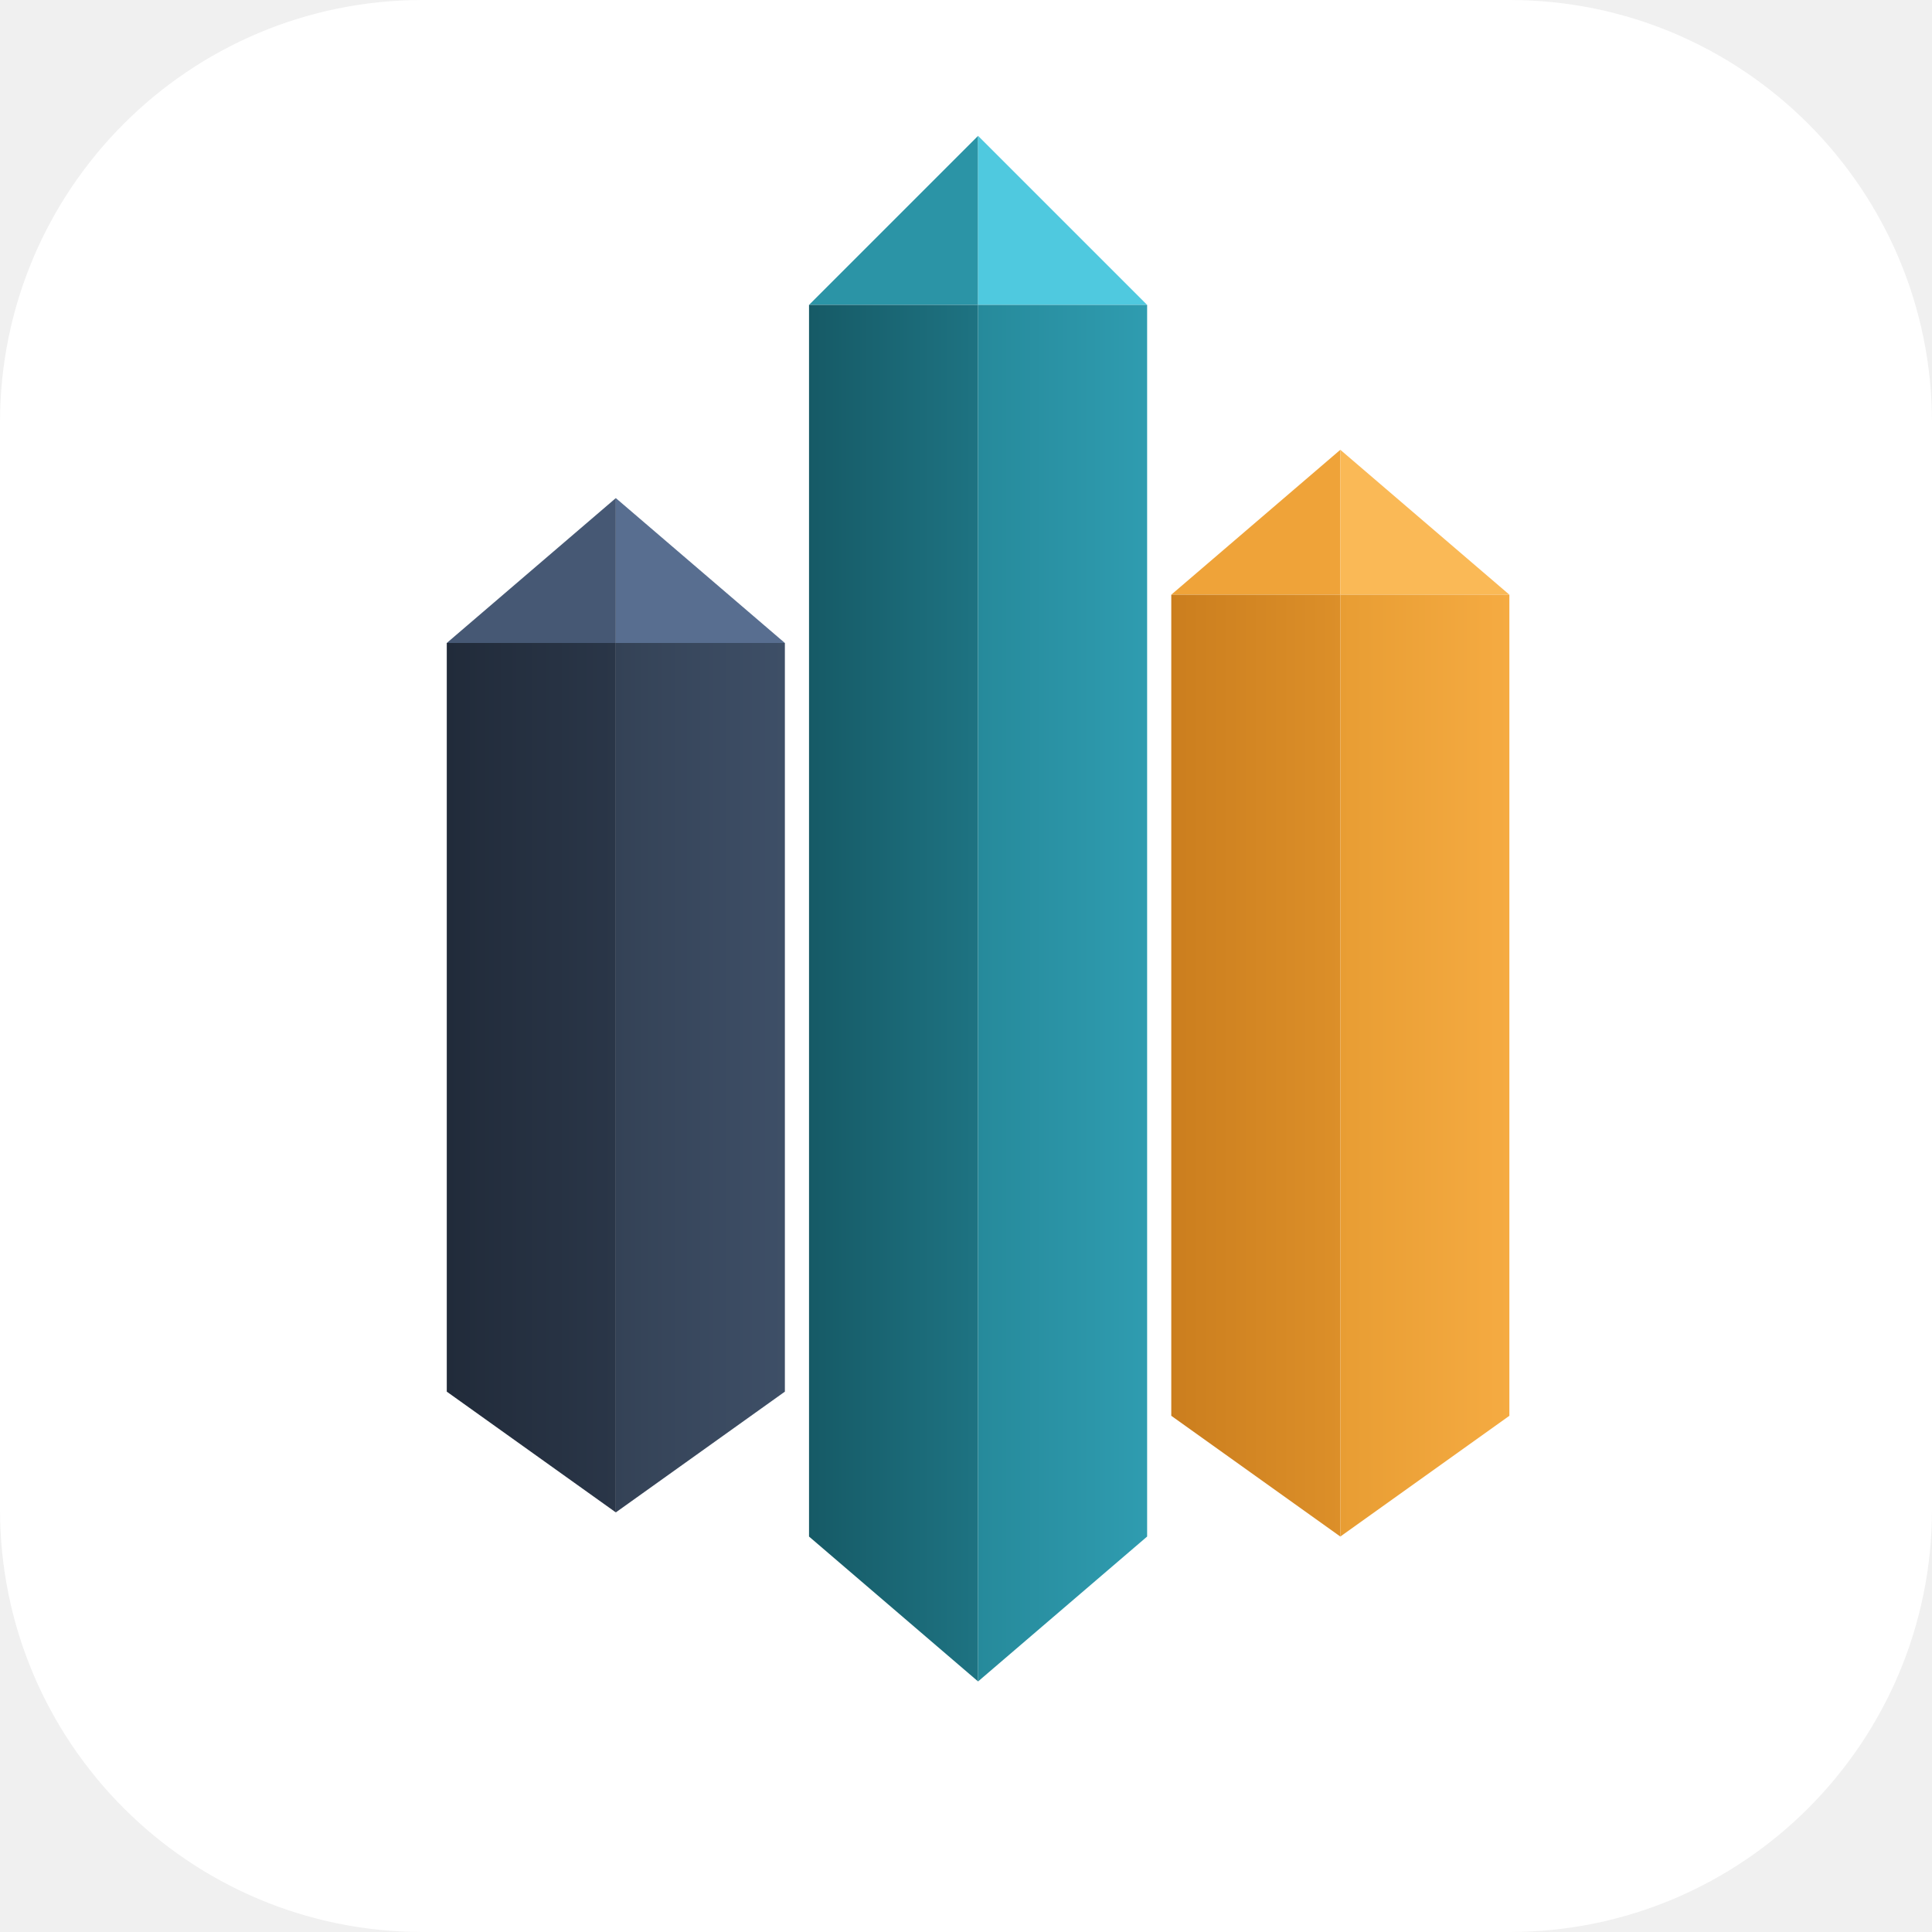
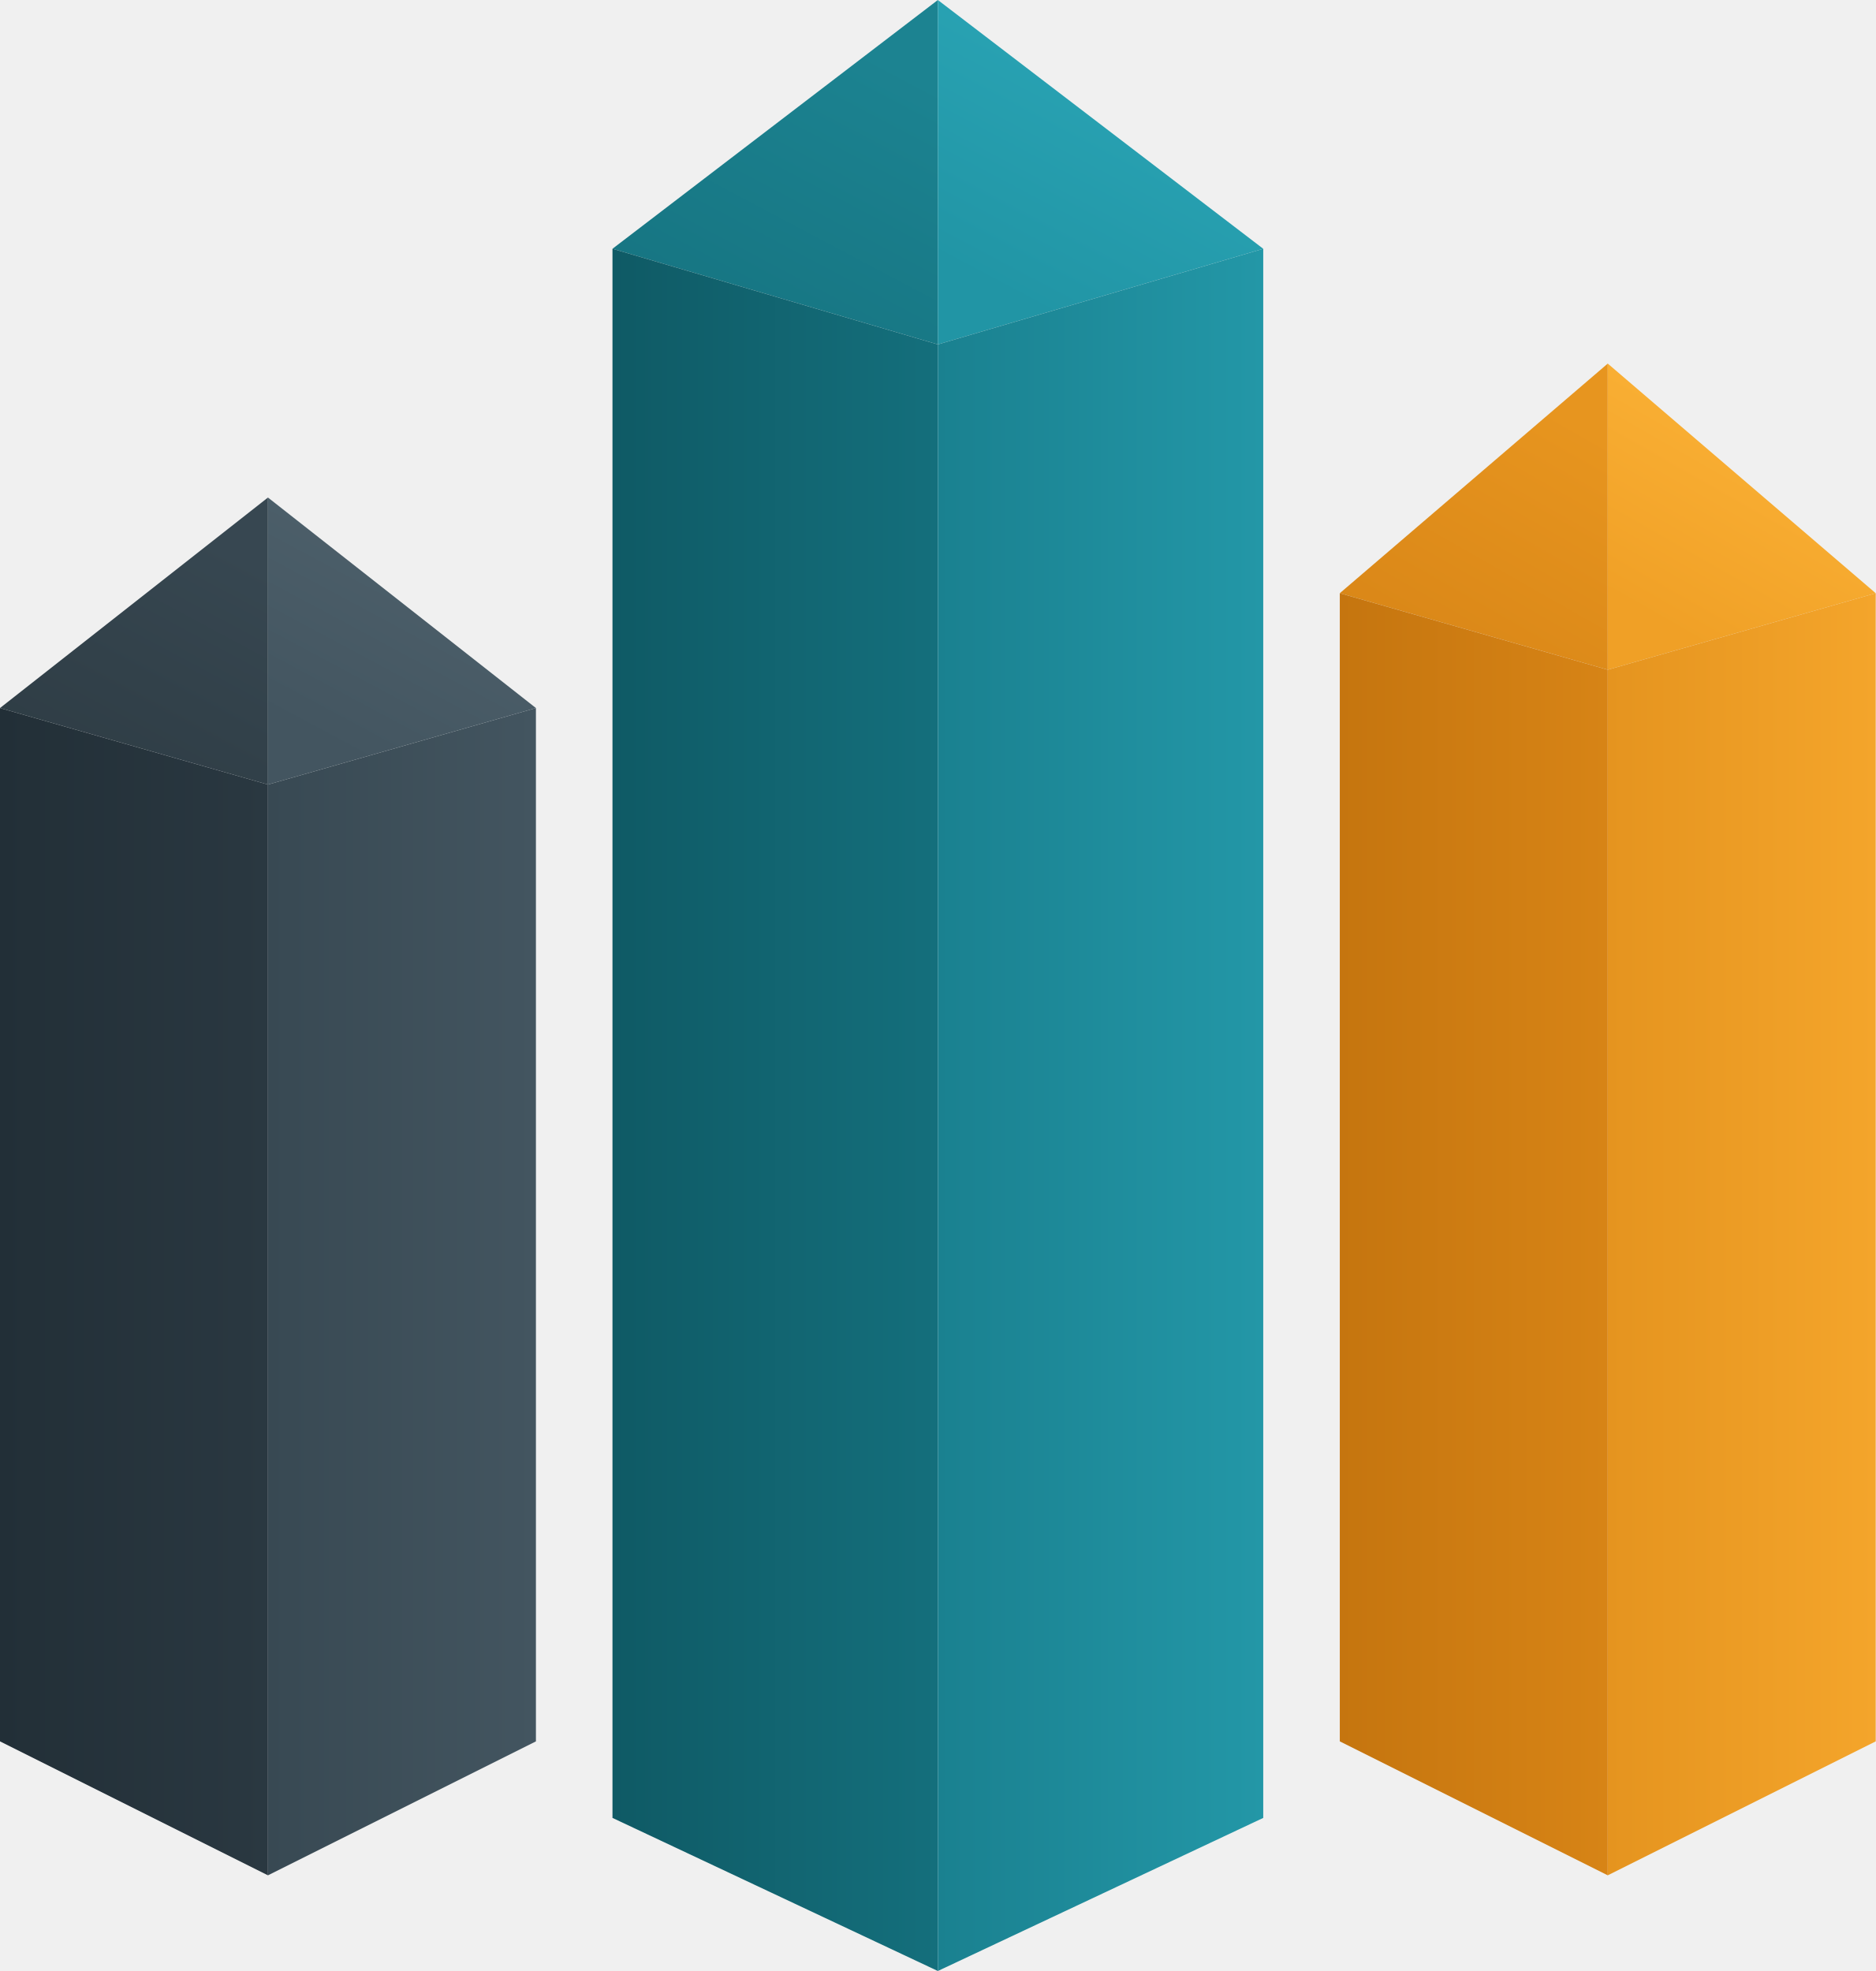
- <svg xmlns="http://www.w3.org/2000/svg" viewBox="0 0 256 256" width="100%" height="100%">
+ <svg xmlns="http://www.w3.org/2000/svg" viewBox="0 0 196 206" width="196" height="206">
  <defs>
-     <linearGradient id="favSlateL" x1="0%" y1="0%" x2="100%" y2="0%">
-       <stop offset="0%" stop-color="#212b3a" />
-       <stop offset="100%" stop-color="#2a3648" />
+     <linearGradient id="slateL" x1="0%" y1="0%" x2="100%" y2="0%">
+       <stop offset="0%" stop-color="#222F37" />
+       <stop offset="100%" stop-color="#2A3841" />
    </linearGradient>
-     <linearGradient id="favSlateR" x1="0%" y1="0%" x2="100%" y2="0%">
-       <stop offset="0%" stop-color="#344256" />
-       <stop offset="100%" stop-color="#3e4f67" />
+     <linearGradient id="slateR" x1="0%" y1="0%" x2="100%" y2="0%">
+       <stop offset="0%" stop-color="#384953" />
+       <stop offset="100%" stop-color="#435560" />
    </linearGradient>
-     <linearGradient id="favTealL" x1="0%" y1="0%" x2="100%" y2="0%">
-       <stop offset="0%" stop-color="#165a66" />
-       <stop offset="100%" stop-color="#1e7382" />
+     <linearGradient id="slateRoofL" x1="0%" y1="100%" x2="50%" y2="0%">
+       <stop offset="0%" stop-color="#2D3B43" />
+       <stop offset="100%" stop-color="#374751" />
    </linearGradient>
-     <linearGradient id="favTealR" x1="0%" y1="0%" x2="100%" y2="0%">
-       <stop offset="0%" stop-color="#268a9b" />
-       <stop offset="100%" stop-color="#2f9cb0" />
+     <linearGradient id="slateRoofR" x1="50%" y1="100%" x2="100%" y2="0%">
+       <stop offset="0%" stop-color="#435560" />
+       <stop offset="100%" stop-color="#51646F" />
    </linearGradient>
-     <linearGradient id="favAmberL" x1="0%" y1="0%" x2="100%" y2="0%">
-       <stop offset="0%" stop-color="#cb7e1e" />
-       <stop offset="100%" stop-color="#dc8f29" />
+     <linearGradient id="tealL" x1="0%" y1="0%" x2="100%" y2="0%">
+       <stop offset="0%" stop-color="#0F5A65" />
+       <stop offset="100%" stop-color="#146F7C" />
    </linearGradient>
-     <linearGradient id="favAmberR" x1="0%" y1="0%" x2="100%" y2="0%">
-       <stop offset="0%" stop-color="#e89d33" />
-       <stop offset="100%" stop-color="#f5ab42" />
+     <linearGradient id="tealR" x1="0%" y1="0%" x2="100%" y2="0%">
+       <stop offset="0%" stop-color="#1A8190" />
+       <stop offset="100%" stop-color="#2397A7" />
+     </linearGradient>
+     <linearGradient id="tealRoofL" x1="0%" y1="100%" x2="50%" y2="0%">
+       <stop offset="0%" stop-color="#15727F" />
+       <stop offset="100%" stop-color="#1C8391" />
+     </linearGradient>
+     <linearGradient id="tealRoofR" x1="50%" y1="100%" x2="100%" y2="0%">
+       <stop offset="0%" stop-color="#2195A5" />
+       <stop offset="100%" stop-color="#2DAABB" />
+     </linearGradient>
+     <linearGradient id="amberL" x1="0%" y1="0%" x2="100%" y2="0%">
+       <stop offset="0%" stop-color="#C5750F" />
+       <stop offset="100%" stop-color="#D78416" />
+     </linearGradient>
+     <linearGradient id="amberR" x1="0%" y1="0%" x2="100%" y2="0%">
+       <stop offset="0%" stop-color="#E5941F" />
+       <stop offset="100%" stop-color="#F4A52B" />
+     </linearGradient>
+     <linearGradient id="amberRoofL" x1="0%" y1="100%" x2="50%" y2="0%">
+       <stop offset="0%" stop-color="#D78416" />
+       <stop offset="100%" stop-color="#E7951F" />
+     </linearGradient>
+     <linearGradient id="amberRoofR" x1="50%" y1="100%" x2="100%" y2="0%">
+       <stop offset="0%" stop-color="#F0A026" />
+       <stop offset="100%" stop-color="#FFB83C" />
    </linearGradient>
  </defs>
-   <rect width="256" height="256" rx="56" fill="#ffffff" />
-   <g transform="translate(8, 2) scale(0.64)">
-     <polygon points="80,130 115,100 115,130" fill="#465874" />
-     <polygon points="115,100 150,130 115,130" fill="#586e90" />
-     <polygon points="80,130 115,130 115,310 80,285" fill="url(#favSlateL)" />
-     <polygon points="115,130 150,130 150,285 115,310" fill="url(#favSlateR)" />
-     <polygon points="230,120 265,90 265,120" fill="#efa339" />
-     <polygon points="265,90 300,120 265,120" fill="#fab956" />
-     <polygon points="230,120 265,120 265,315 230,290" fill="url(#favAmberL)" />
-     <polygon points="265,120 300,120 300,290 265,315" fill="url(#favAmberR)" />
-     <polygon points="155,60 190,25 190,60" fill="#2b94a6" />
-     <polygon points="190,25 225,60 190,60" fill="#4fc9df" />
-     <polygon points="155,60 190,60 190,345 155,315" fill="url(#favTealL)" />
-     <polygon points="190,60 225,60 225,315 190,345" fill="url(#favTealR)" />
+   <g id="emblem-towers">
+     <g id="tower-slate">
+       <polygon points="0,74 28,52 28,82" fill="url(#slateRoofL)" />
+       <polygon points="28,52 56,74 28,82" fill="url(#slateRoofR)" />
+       <polygon points="0,74 28,82 28,196 0,182" fill="url(#slateL)" />
+       <polygon points="28,82 56,74 56,182 28,196" fill="url(#slateR)" />
+     </g>
+     <g id="tower-teal">
+       <polygon points="64,26 98,0 98,36" fill="url(#tealRoofL)" />
+       <polygon points="98,0 132,26 98,36" fill="url(#tealRoofR)" />
+       <polygon points="64,26 98,36 98,206 64,190" fill="url(#tealL)" />
+       <polygon points="98,36 132,26 132,190 98,206" fill="url(#tealR)" />
+     </g>
+     <g id="tower-amber">
+       <polygon points="140,62 168,38 168,70" fill="url(#amberRoofL)" />
+       <polygon points="168,38 196,62 168,70" fill="url(#amberRoofR)" />
+       <polygon points="140,62 168,70 168,196 140,182" fill="url(#amberL)" />
+       <polygon points="168,70 196,62 196,182 168,196" fill="url(#amberR)" />
+     </g>
  </g>
</svg>
